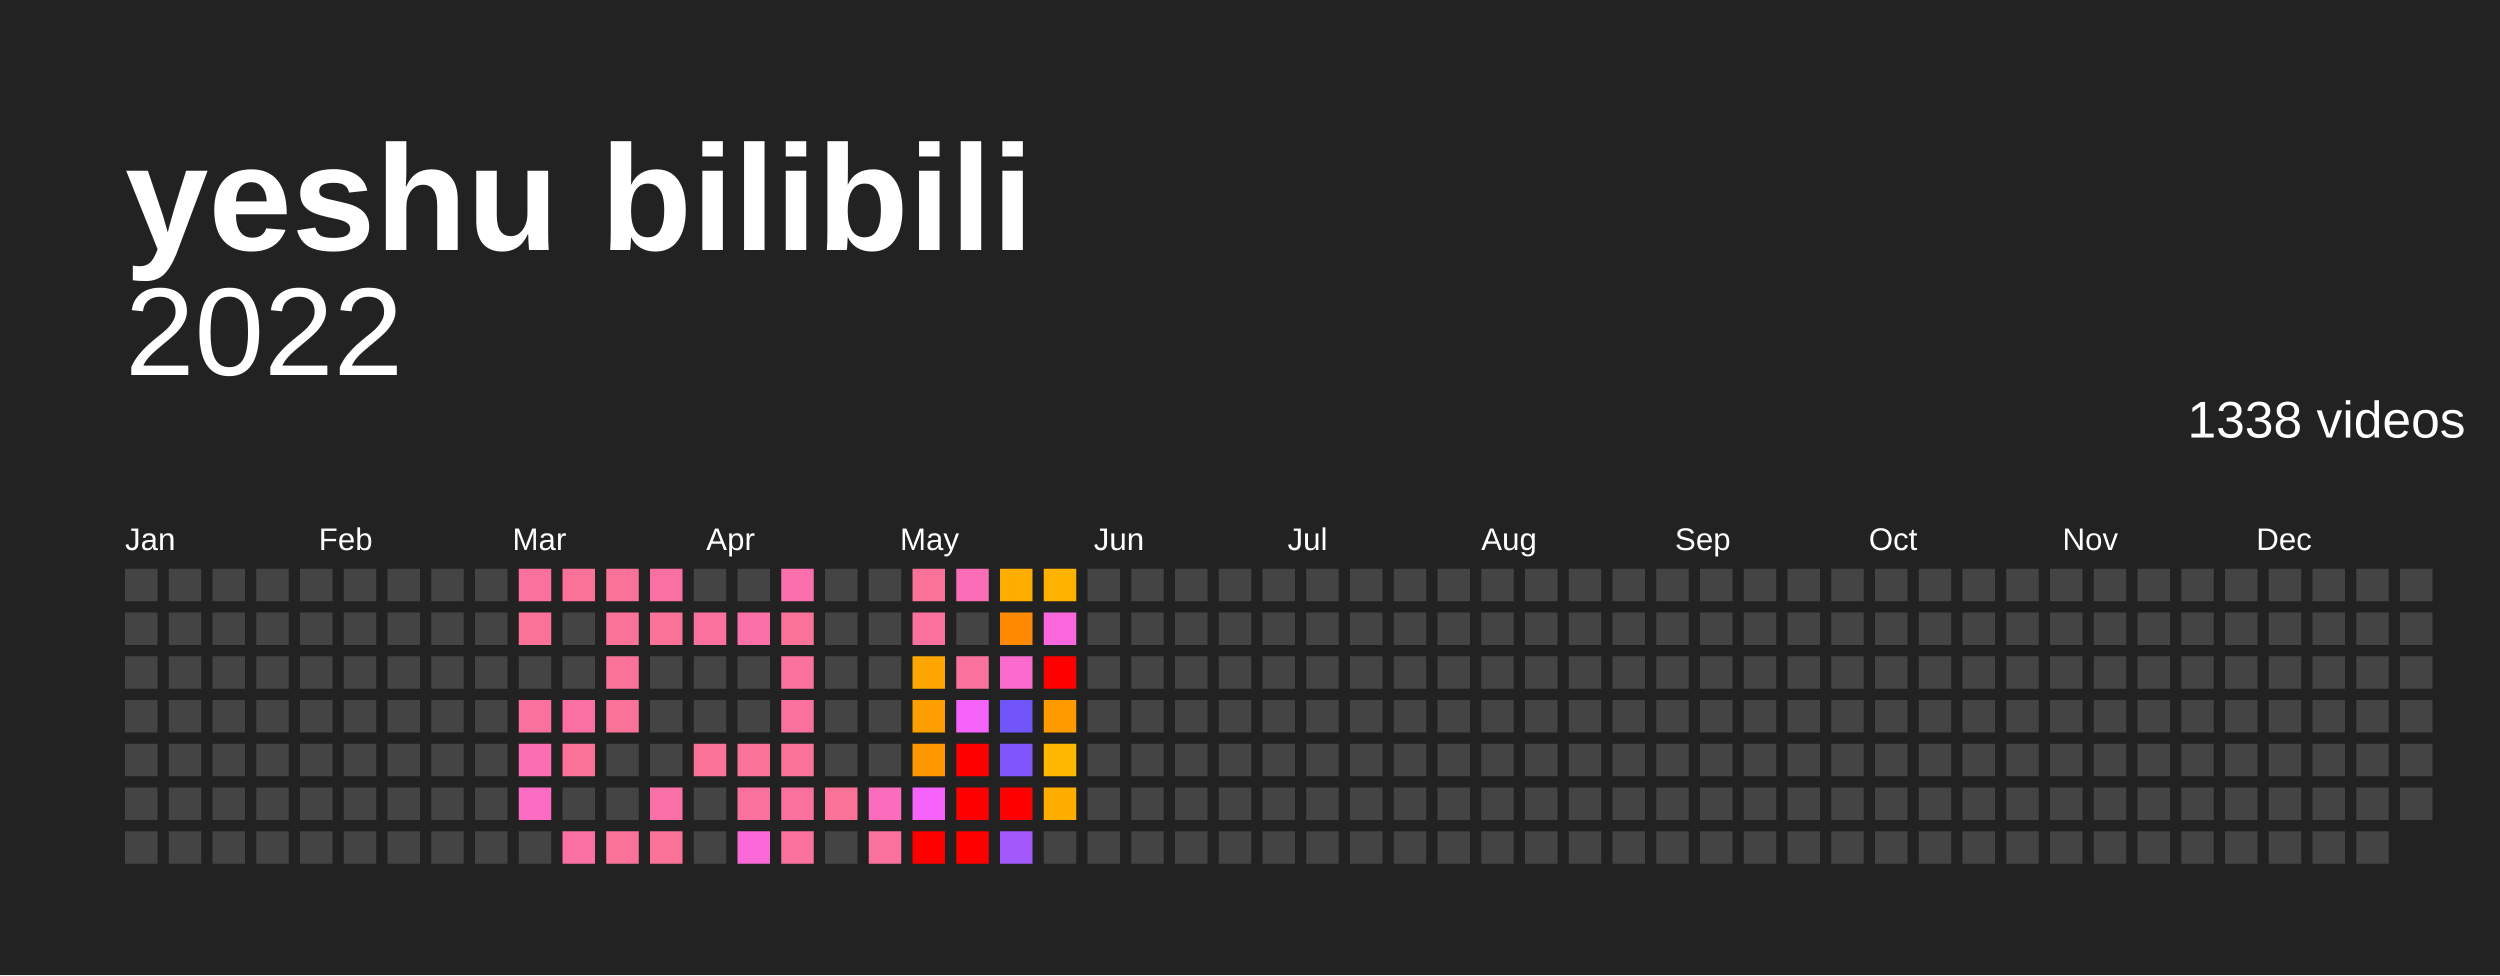
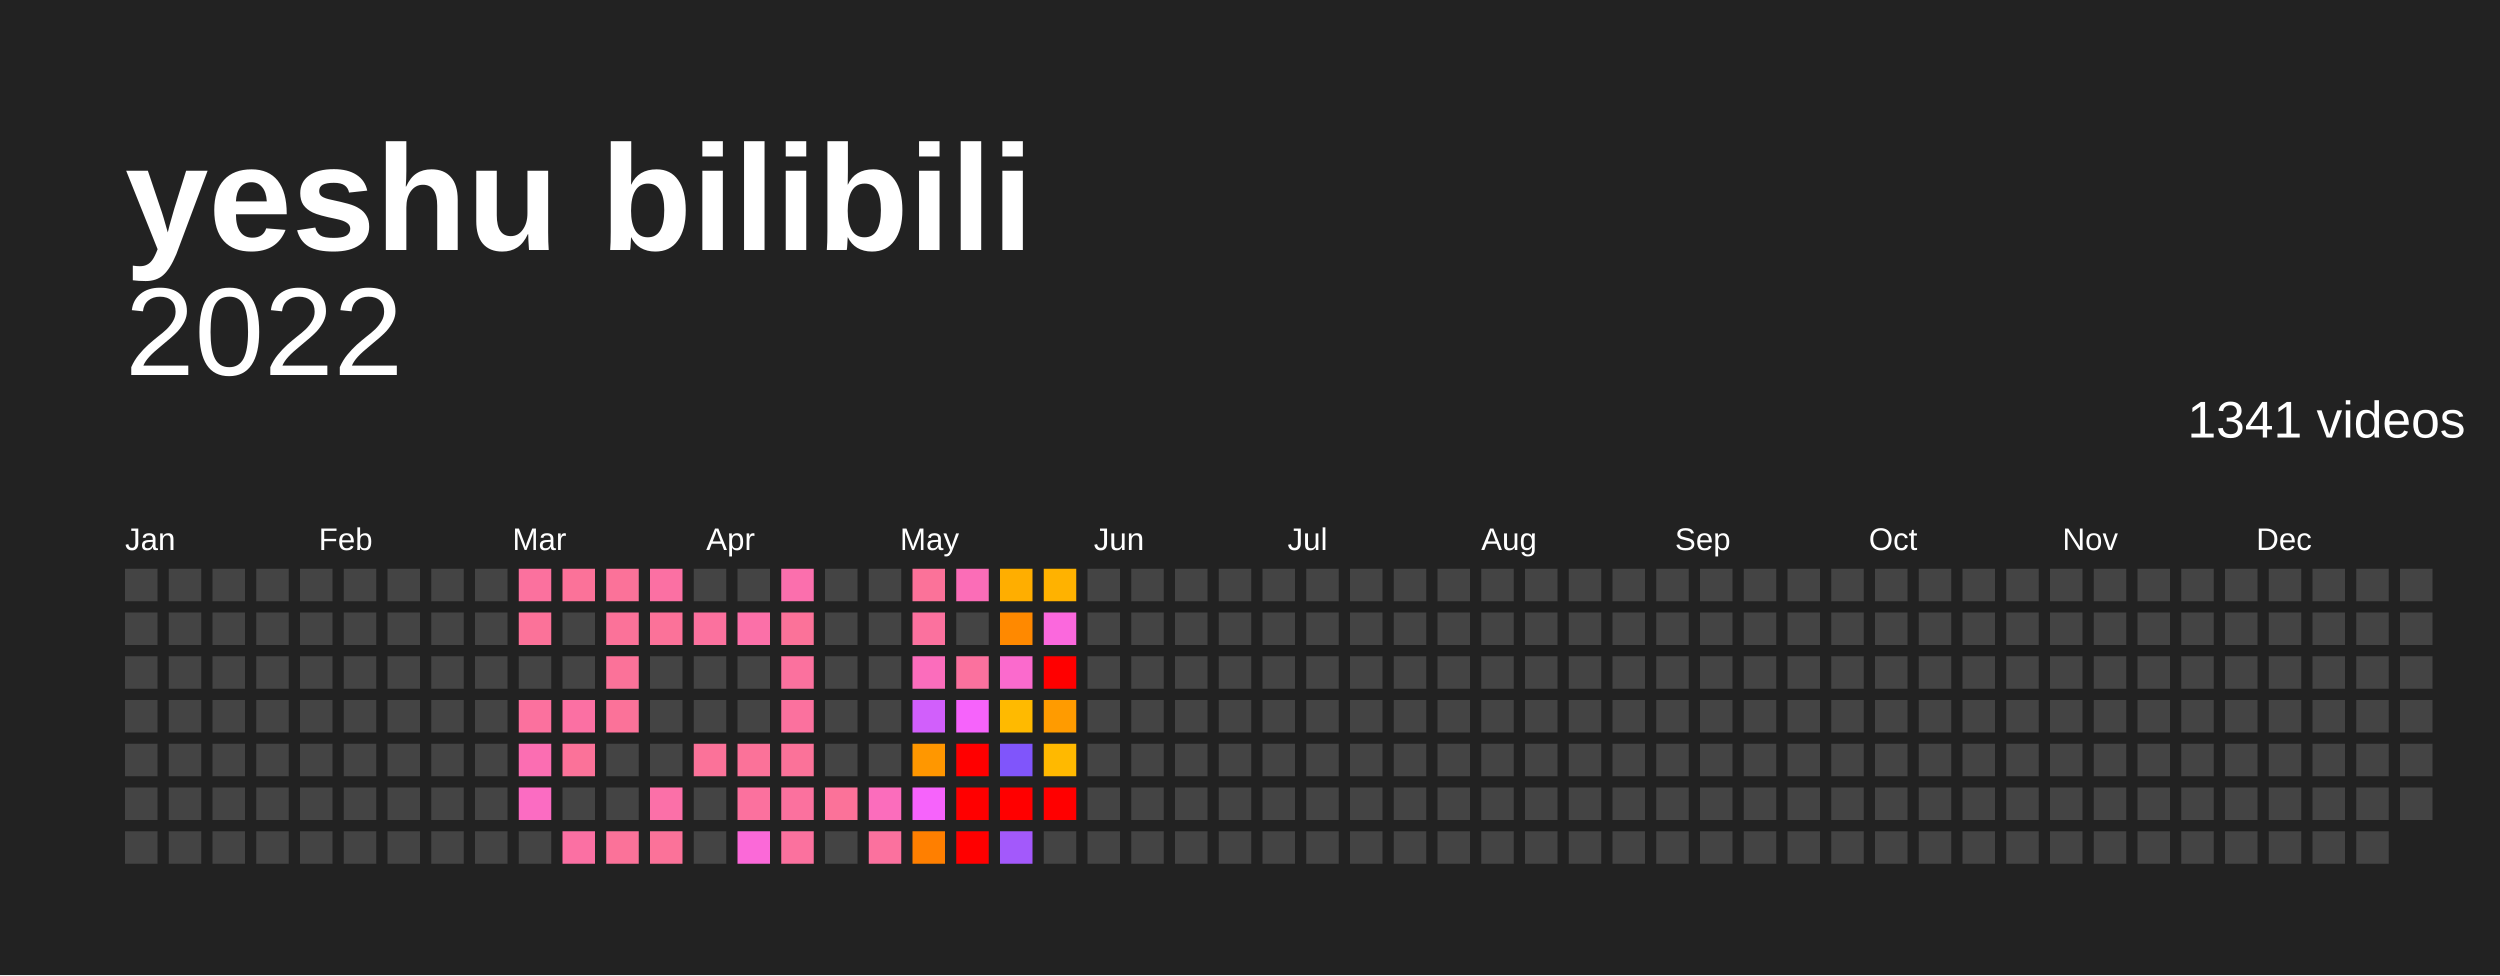
<svg xmlns="http://www.w3.org/2000/svg" baseProfile="full" height="78mm" version="1.1" viewBox="0,0,200,78" width="200mm">
  <defs />
  <rect fill="#222222" height="78" width="200" x="0" y="0" />
  <text fill="#FFFFFF" style="font-size:12px; font-family:Arial; font-weight:bold;" x="10" y="20">yeshu bilibili</text>
  <text alignment-baseline="hanging" fill="#FFFFFF" style="font-size:10.0px; font-family:Arial;" x="10" y="30">2022</text>
-   <text alignment-baseline="hanging" fill="#FFFFFF" style="font-size:4.125px; font-family:Arial;" x="175" y="35">1338 videos</text>
+   <text alignment-baseline="hanging" fill="#FFFFFF" style="font-size:4.125px; font-family:Arial;" x="175" y="35">1341 videos</text>
  <text fill="#FFFFFF" style="font-size:2.5px; font-family:Arial" x="10.0" y="44">Jan</text>
  <text fill="#FFFFFF" style="font-size:2.5px; font-family:Arial" x="25.5" y="44">Feb</text>
  <text fill="#FFFFFF" style="font-size:2.5px; font-family:Arial" x="41.0" y="44">Mar</text>
  <text fill="#FFFFFF" style="font-size:2.5px; font-family:Arial" x="56.5" y="44">Apr</text>
  <text fill="#FFFFFF" style="font-size:2.5px; font-family:Arial" x="72.0" y="44">May</text>
  <text fill="#FFFFFF" style="font-size:2.5px; font-family:Arial" x="87.5" y="44">Jun</text>
  <text fill="#FFFFFF" style="font-size:2.5px; font-family:Arial" x="103.0" y="44">Jul</text>
  <text fill="#FFFFFF" style="font-size:2.5px; font-family:Arial" x="118.5" y="44">Aug</text>
  <text fill="#FFFFFF" style="font-size:2.5px; font-family:Arial" x="134.0" y="44">Sep</text>
  <text fill="#FFFFFF" style="font-size:2.5px; font-family:Arial" x="149.5" y="44">Oct</text>
  <text fill="#FFFFFF" style="font-size:2.5px; font-family:Arial" x="165.0" y="44">Nov</text>
  <text fill="#FFFFFF" style="font-size:2.5px; font-family:Arial" x="180.5" y="44">Dec</text>
  <rect fill="#444444" height="2.6" width="2.6" x="10.0" y="45.5" />
  <rect fill="#444444" height="2.6" width="2.6" x="10.0" y="49.0" />
  <rect fill="#444444" height="2.6" width="2.6" x="10.0" y="52.5" />
  <rect fill="#444444" height="2.6" width="2.6" x="10.0" y="56.0" />
  <rect fill="#444444" height="2.6" width="2.6" x="10.0" y="59.5" />
  <rect fill="#444444" height="2.6" width="2.6" x="10.0" y="63.0" />
  <rect fill="#444444" height="2.6" width="2.6" x="10.0" y="66.5" />
  <rect fill="#444444" height="2.6" width="2.6" x="13.5" y="45.5" />
  <rect fill="#444444" height="2.6" width="2.6" x="13.5" y="49.0" />
  <rect fill="#444444" height="2.6" width="2.6" x="13.5" y="52.5" />
  <rect fill="#444444" height="2.6" width="2.6" x="13.5" y="56.0" />
  <rect fill="#444444" height="2.6" width="2.6" x="13.5" y="59.5" />
  <rect fill="#444444" height="2.6" width="2.6" x="13.5" y="63.0" />
  <rect fill="#444444" height="2.6" width="2.6" x="13.5" y="66.5" />
  <rect fill="#444444" height="2.6" width="2.6" x="17.0" y="45.5" />
  <rect fill="#444444" height="2.6" width="2.6" x="17.0" y="49.0" />
  <rect fill="#444444" height="2.6" width="2.6" x="17.0" y="52.5" />
  <rect fill="#444444" height="2.6" width="2.6" x="17.0" y="56.0" />
  <rect fill="#444444" height="2.6" width="2.6" x="17.0" y="59.5" />
  <rect fill="#444444" height="2.6" width="2.6" x="17.0" y="63.0" />
  <rect fill="#444444" height="2.6" width="2.6" x="17.0" y="66.5" />
  <rect fill="#444444" height="2.6" width="2.6" x="20.5" y="45.5" />
  <rect fill="#444444" height="2.6" width="2.6" x="20.5" y="49.0" />
  <rect fill="#444444" height="2.6" width="2.6" x="20.5" y="52.5" />
  <rect fill="#444444" height="2.6" width="2.6" x="20.5" y="56.0" />
  <rect fill="#444444" height="2.6" width="2.6" x="20.5" y="59.5" />
  <rect fill="#444444" height="2.6" width="2.6" x="20.5" y="63.0" />
  <rect fill="#444444" height="2.6" width="2.6" x="20.5" y="66.5" />
  <rect fill="#444444" height="2.6" width="2.6" x="24.0" y="45.5" />
  <rect fill="#444444" height="2.6" width="2.6" x="24.0" y="49.0" />
  <rect fill="#444444" height="2.6" width="2.6" x="24.0" y="52.5" />
  <rect fill="#444444" height="2.6" width="2.6" x="24.0" y="56.0" />
  <rect fill="#444444" height="2.6" width="2.6" x="24.0" y="59.5" />
  <rect fill="#444444" height="2.6" width="2.6" x="24.0" y="63.0" />
  <rect fill="#444444" height="2.6" width="2.6" x="24.0" y="66.5" />
  <rect fill="#444444" height="2.6" width="2.6" x="27.5" y="45.5" />
  <rect fill="#444444" height="2.6" width="2.6" x="27.5" y="49.0" />
  <rect fill="#444444" height="2.6" width="2.6" x="27.5" y="52.5" />
  <rect fill="#444444" height="2.6" width="2.6" x="27.5" y="56.0" />
  <rect fill="#444444" height="2.6" width="2.6" x="27.5" y="59.5" />
  <rect fill="#444444" height="2.6" width="2.6" x="27.5" y="63.0" />
  <rect fill="#444444" height="2.6" width="2.6" x="27.5" y="66.5" />
  <rect fill="#444444" height="2.6" width="2.6" x="31.0" y="45.5" />
  <rect fill="#444444" height="2.6" width="2.6" x="31.0" y="49.0" />
  <rect fill="#444444" height="2.6" width="2.6" x="31.0" y="52.5" />
  <rect fill="#444444" height="2.6" width="2.6" x="31.0" y="56.0" />
  <rect fill="#444444" height="2.6" width="2.6" x="31.0" y="59.5" />
  <rect fill="#444444" height="2.6" width="2.6" x="31.0" y="63.0" />
  <rect fill="#444444" height="2.6" width="2.6" x="31.0" y="66.5" />
  <rect fill="#444444" height="2.6" width="2.6" x="34.5" y="45.5" />
  <rect fill="#444444" height="2.6" width="2.6" x="34.5" y="49.0" />
  <rect fill="#444444" height="2.6" width="2.6" x="34.5" y="52.5" />
  <rect fill="#444444" height="2.6" width="2.6" x="34.5" y="56.0" />
  <rect fill="#444444" height="2.6" width="2.6" x="34.5" y="59.5" />
  <rect fill="#444444" height="2.6" width="2.6" x="34.5" y="63.0" />
  <rect fill="#444444" height="2.6" width="2.6" x="34.5" y="66.5" />
  <rect fill="#444444" height="2.6" width="2.6" x="38.0" y="45.5" />
  <rect fill="#444444" height="2.6" width="2.6" x="38.0" y="49.0" />
  <rect fill="#444444" height="2.6" width="2.6" x="38.0" y="52.5" />
  <rect fill="#444444" height="2.6" width="2.6" x="38.0" y="56.0" />
  <rect fill="#444444" height="2.6" width="2.6" x="38.0" y="59.5" />
  <rect fill="#444444" height="2.6" width="2.6" x="38.0" y="63.0" />
  <rect fill="#444444" height="2.6" width="2.6" x="38.0" y="66.5" />
  <rect fill="#fb719e" height="2.6" width="2.6" x="41.5" y="45.5" />
  <rect fill="#fb7299" height="2.6" width="2.6" x="41.5" y="49.0" />
  <rect fill="#444444" height="2.6" width="2.6" x="41.5" y="52.5" />
  <rect fill="#fb719e" height="2.6" width="2.6" x="41.5" y="56.0" />
  <rect fill="#fb6eb2" height="2.6" width="2.6" x="41.5" y="59.5" />
  <rect fill="#fb6cc2" height="2.6" width="2.6" x="41.5" y="63.0" />
  <rect fill="#444444" height="2.6" width="2.6" x="41.5" y="66.5" />
  <rect fill="#fb7299" height="2.6" width="2.6" x="45.0" y="45.5" />
  <rect fill="#444444" height="2.6" width="2.6" x="45.0" y="49.0" />
  <rect fill="#444444" height="2.6" width="2.6" x="45.0" y="52.5" />
  <rect fill="#fb70a3" height="2.6" width="2.6" x="45.0" y="56.0" />
  <rect fill="#fb7299" height="2.6" width="2.6" x="45.0" y="59.5" />
  <rect fill="#444444" height="2.6" width="2.6" x="45.0" y="63.0" />
  <rect fill="#fb70a3" height="2.6" width="2.6" x="45.0" y="66.5" />
  <rect fill="#fb7299" height="2.6" width="2.6" x="48.5" y="45.5" />
  <rect fill="#fb7299" height="2.6" width="2.6" x="48.5" y="49.0" />
  <rect fill="#fb7299" height="2.6" width="2.6" x="48.5" y="52.5" />
  <rect fill="#fb7299" height="2.6" width="2.6" x="48.5" y="56.0" />
  <rect fill="#444444" height="2.6" width="2.6" x="48.5" y="59.5" />
  <rect fill="#444444" height="2.6" width="2.6" x="48.5" y="63.0" />
  <rect fill="#fb7299" height="2.6" width="2.6" x="48.5" y="66.5" />
  <rect fill="#fb70a3" height="2.6" width="2.6" x="52.0" y="45.5" />
  <rect fill="#fb7299" height="2.6" width="2.6" x="52.0" y="49.0" />
  <rect fill="#444444" height="2.6" width="2.6" x="52.0" y="52.5" />
  <rect fill="#444444" height="2.6" width="2.6" x="52.0" y="56.0" />
  <rect fill="#444444" height="2.6" width="2.6" x="52.0" y="59.5" />
  <rect fill="#fb70a8" height="2.6" width="2.6" x="52.0" y="63.0" />
  <rect fill="#fb7299" height="2.6" width="2.6" x="52.0" y="66.5" />
  <rect fill="#444444" height="2.6" width="2.6" x="55.5" y="45.5" />
  <rect fill="#fb719e" height="2.6" width="2.6" x="55.5" y="49.0" />
  <rect fill="#444444" height="2.6" width="2.6" x="55.5" y="52.5" />
  <rect fill="#444444" height="2.6" width="2.6" x="55.5" y="56.0" />
  <rect fill="#fb7299" height="2.6" width="2.6" x="55.5" y="59.5" />
  <rect fill="#444444" height="2.6" width="2.6" x="55.5" y="63.0" />
  <rect fill="#444444" height="2.6" width="2.6" x="55.5" y="66.5" />
  <rect fill="#444444" height="2.6" width="2.6" x="59.0" y="45.5" />
  <rect fill="#fb70a8" height="2.6" width="2.6" x="59.0" y="49.0" />
  <rect fill="#444444" height="2.6" width="2.6" x="59.0" y="52.5" />
  <rect fill="#444444" height="2.6" width="2.6" x="59.0" y="56.0" />
  <rect fill="#fb7299" height="2.6" width="2.6" x="59.0" y="59.5" />
  <rect fill="#fb719e" height="2.6" width="2.6" x="59.0" y="63.0" />
  <rect fill="#fb69d8" height="2.6" width="2.6" x="59.0" y="66.5" />
  <rect fill="#fb6fad" height="2.6" width="2.6" x="62.5" y="45.5" />
  <rect fill="#fb7299" height="2.6" width="2.6" x="62.5" y="49.0" />
  <rect fill="#fb719e" height="2.6" width="2.6" x="62.5" y="52.5" />
  <rect fill="#fb719e" height="2.6" width="2.6" x="62.5" y="56.0" />
  <rect fill="#fb7299" height="2.6" width="2.6" x="62.5" y="59.5" />
  <rect fill="#fb719e" height="2.6" width="2.6" x="62.5" y="63.0" />
  <rect fill="#fb719e" height="2.6" width="2.6" x="62.5" y="66.5" />
  <rect fill="#444444" height="2.6" width="2.6" x="66.0" y="45.5" />
  <rect fill="#444444" height="2.6" width="2.6" x="66.0" y="49.0" />
  <rect fill="#444444" height="2.6" width="2.6" x="66.0" y="52.5" />
  <rect fill="#444444" height="2.6" width="2.6" x="66.0" y="56.0" />
  <rect fill="#444444" height="2.6" width="2.6" x="66.0" y="59.5" />
  <rect fill="#fb7299" height="2.6" width="2.6" x="66.0" y="63.0" />
  <rect fill="#444444" height="2.6" width="2.6" x="66.0" y="66.5" />
  <rect fill="#444444" height="2.6" width="2.6" x="69.5" y="45.5" />
  <rect fill="#444444" height="2.6" width="2.6" x="69.5" y="49.0" />
  <rect fill="#444444" height="2.6" width="2.6" x="69.5" y="52.5" />
  <rect fill="#444444" height="2.6" width="2.6" x="69.5" y="56.0" />
  <rect fill="#444444" height="2.6" width="2.6" x="69.5" y="59.5" />
  <rect fill="#fb6dbc" height="2.6" width="2.6" x="69.5" y="63.0" />
  <rect fill="#fb719e" height="2.6" width="2.6" x="69.5" y="66.5" />
  <rect fill="#fb7299" height="2.6" width="2.6" x="73.0" y="45.5" />
  <rect fill="#fb719e" height="2.6" width="2.6" x="73.0" y="49.0" />
-   <rect fill="#ffa700" height="2.6" width="2.6" x="73.0" y="52.5" />
-   <rect fill="#ff9e00" height="2.6" width="2.6" x="73.0" y="56.0" />
+   <rect fill="#fb6dbc" height="2.6" width="2.6" x="73.0" y="52.5" />
+   <rect fill="#d15ffb" height="2.6" width="2.6" x="73.0" y="56.0" />
  <rect fill="#ff9700" height="2.6" width="2.6" x="73.0" y="59.5" />
  <rect fill="#f663fb" height="2.6" width="2.6" x="73.0" y="63.0" />
-   <rect fill="red" height="2.6" width="2.6" x="73.0" y="66.5" />
+   <rect fill="#ff7f00" height="2.6" width="2.6" x="73.0" y="66.5" />
  <rect fill="#fb6db7" height="2.6" width="2.6" x="76.5" y="45.5" />
  <rect fill="#444444" height="2.6" width="2.6" x="76.5" y="49.0" />
  <rect fill="#fb719e" height="2.6" width="2.6" x="76.5" y="52.5" />
  <rect fill="#f663fb" height="2.6" width="2.6" x="76.5" y="56.0" />
  <rect fill="red" height="2.6" width="2.6" x="76.5" y="59.5" />
  <rect fill="red" height="2.6" width="2.6" x="76.5" y="63.0" />
  <rect fill="red" height="2.6" width="2.6" x="76.5" y="66.5" />
  <rect fill="#ffae00" height="2.6" width="2.6" x="80.0" y="45.5" />
  <rect fill="#ff8900" height="2.6" width="2.6" x="80.0" y="49.0" />
  <rect fill="#fb6acd" height="2.6" width="2.6" x="80.0" y="52.5" />
-   <rect fill="#7254fb" height="2.6" width="2.6" x="80.0" y="56.0" />
+   <rect fill="#ffba00" height="2.6" width="2.6" x="80.0" y="56.0" />
  <rect fill="#8055fb" height="2.6" width="2.6" x="80.0" y="59.5" />
  <rect fill="red" height="2.6" width="2.6" x="80.0" y="63.0" />
  <rect fill="#a359fb" height="2.6" width="2.6" x="80.0" y="66.5" />
  <rect fill="#ffb200" height="2.6" width="2.6" x="83.5" y="45.5" />
  <rect fill="#fb68dd" height="2.6" width="2.6" x="83.5" y="49.0" />
  <rect fill="red" height="2.6" width="2.6" x="83.5" y="52.5" />
  <rect fill="#ff9b00" height="2.6" width="2.6" x="83.5" y="56.0" />
-   <rect fill="#ffb700" height="2.6" width="2.6" x="83.5" y="59.5" />
-   <rect fill="#ffae00" height="2.6" width="2.6" x="83.5" y="63.0" />
+   <rect fill="#ffb900" height="2.6" width="2.6" x="83.5" y="59.5" />
+   <rect fill="red" height="2.6" width="2.6" x="83.5" y="63.0" />
  <rect fill="#444444" height="2.6" width="2.6" x="83.5" y="66.5" />
  <rect fill="#444444" height="2.6" width="2.6" x="87.0" y="45.5" />
  <rect fill="#444444" height="2.6" width="2.6" x="87.0" y="49.0" />
  <rect fill="#444444" height="2.6" width="2.6" x="87.0" y="52.5" />
  <rect fill="#444444" height="2.6" width="2.6" x="87.0" y="56.0" />
  <rect fill="#444444" height="2.6" width="2.6" x="87.0" y="59.5" />
  <rect fill="#444444" height="2.6" width="2.6" x="87.0" y="63.0" />
  <rect fill="#444444" height="2.6" width="2.6" x="87.0" y="66.5" />
  <rect fill="#444444" height="2.6" width="2.6" x="90.5" y="45.5" />
  <rect fill="#444444" height="2.6" width="2.6" x="90.5" y="49.0" />
  <rect fill="#444444" height="2.6" width="2.6" x="90.5" y="52.5" />
  <rect fill="#444444" height="2.6" width="2.6" x="90.5" y="56.0" />
  <rect fill="#444444" height="2.6" width="2.6" x="90.5" y="59.5" />
  <rect fill="#444444" height="2.6" width="2.6" x="90.5" y="63.0" />
  <rect fill="#444444" height="2.6" width="2.6" x="90.5" y="66.5" />
  <rect fill="#444444" height="2.6" width="2.6" x="94.0" y="45.5" />
  <rect fill="#444444" height="2.6" width="2.6" x="94.0" y="49.0" />
  <rect fill="#444444" height="2.6" width="2.6" x="94.0" y="52.5" />
  <rect fill="#444444" height="2.6" width="2.6" x="94.0" y="56.0" />
  <rect fill="#444444" height="2.6" width="2.6" x="94.0" y="59.5" />
  <rect fill="#444444" height="2.6" width="2.6" x="94.0" y="63.0" />
  <rect fill="#444444" height="2.6" width="2.6" x="94.0" y="66.5" />
  <rect fill="#444444" height="2.6" width="2.6" x="97.5" y="45.5" />
  <rect fill="#444444" height="2.6" width="2.6" x="97.5" y="49.0" />
  <rect fill="#444444" height="2.6" width="2.6" x="97.5" y="52.5" />
  <rect fill="#444444" height="2.6" width="2.6" x="97.5" y="56.0" />
  <rect fill="#444444" height="2.6" width="2.6" x="97.5" y="59.5" />
  <rect fill="#444444" height="2.6" width="2.6" x="97.5" y="63.0" />
  <rect fill="#444444" height="2.6" width="2.6" x="97.5" y="66.5" />
  <rect fill="#444444" height="2.6" width="2.6" x="101.0" y="45.5" />
  <rect fill="#444444" height="2.6" width="2.6" x="101.0" y="49.0" />
  <rect fill="#444444" height="2.6" width="2.6" x="101.0" y="52.5" />
  <rect fill="#444444" height="2.6" width="2.6" x="101.0" y="56.0" />
  <rect fill="#444444" height="2.6" width="2.6" x="101.0" y="59.5" />
  <rect fill="#444444" height="2.6" width="2.6" x="101.0" y="63.0" />
  <rect fill="#444444" height="2.6" width="2.6" x="101.0" y="66.5" />
  <rect fill="#444444" height="2.6" width="2.6" x="104.5" y="45.5" />
  <rect fill="#444444" height="2.6" width="2.6" x="104.5" y="49.0" />
  <rect fill="#444444" height="2.6" width="2.6" x="104.5" y="52.5" />
  <rect fill="#444444" height="2.6" width="2.6" x="104.5" y="56.0" />
  <rect fill="#444444" height="2.6" width="2.6" x="104.5" y="59.5" />
  <rect fill="#444444" height="2.6" width="2.6" x="104.5" y="63.0" />
  <rect fill="#444444" height="2.6" width="2.6" x="104.5" y="66.5" />
  <rect fill="#444444" height="2.6" width="2.6" x="108.0" y="45.5" />
  <rect fill="#444444" height="2.6" width="2.6" x="108.0" y="49.0" />
  <rect fill="#444444" height="2.6" width="2.6" x="108.0" y="52.5" />
  <rect fill="#444444" height="2.6" width="2.6" x="108.0" y="56.0" />
  <rect fill="#444444" height="2.6" width="2.6" x="108.0" y="59.5" />
  <rect fill="#444444" height="2.6" width="2.6" x="108.0" y="63.0" />
  <rect fill="#444444" height="2.6" width="2.6" x="108.0" y="66.5" />
  <rect fill="#444444" height="2.6" width="2.6" x="111.5" y="45.5" />
  <rect fill="#444444" height="2.6" width="2.6" x="111.5" y="49.0" />
  <rect fill="#444444" height="2.6" width="2.6" x="111.5" y="52.5" />
  <rect fill="#444444" height="2.6" width="2.6" x="111.5" y="56.0" />
  <rect fill="#444444" height="2.6" width="2.6" x="111.5" y="59.5" />
  <rect fill="#444444" height="2.6" width="2.6" x="111.5" y="63.0" />
  <rect fill="#444444" height="2.6" width="2.6" x="111.5" y="66.5" />
  <rect fill="#444444" height="2.6" width="2.6" x="115.0" y="45.5" />
  <rect fill="#444444" height="2.6" width="2.6" x="115.0" y="49.0" />
  <rect fill="#444444" height="2.6" width="2.6" x="115.0" y="52.5" />
  <rect fill="#444444" height="2.6" width="2.6" x="115.0" y="56.0" />
  <rect fill="#444444" height="2.6" width="2.6" x="115.0" y="59.5" />
  <rect fill="#444444" height="2.6" width="2.6" x="115.0" y="63.0" />
  <rect fill="#444444" height="2.6" width="2.6" x="115.0" y="66.5" />
  <rect fill="#444444" height="2.6" width="2.6" x="118.5" y="45.5" />
  <rect fill="#444444" height="2.6" width="2.6" x="118.5" y="49.0" />
  <rect fill="#444444" height="2.6" width="2.6" x="118.5" y="52.5" />
  <rect fill="#444444" height="2.6" width="2.6" x="118.5" y="56.0" />
  <rect fill="#444444" height="2.6" width="2.6" x="118.5" y="59.5" />
  <rect fill="#444444" height="2.6" width="2.6" x="118.5" y="63.0" />
  <rect fill="#444444" height="2.6" width="2.6" x="118.5" y="66.5" />
  <rect fill="#444444" height="2.6" width="2.6" x="122.0" y="45.5" />
  <rect fill="#444444" height="2.6" width="2.6" x="122.0" y="49.0" />
  <rect fill="#444444" height="2.6" width="2.6" x="122.0" y="52.5" />
  <rect fill="#444444" height="2.6" width="2.6" x="122.0" y="56.0" />
  <rect fill="#444444" height="2.6" width="2.6" x="122.0" y="59.5" />
  <rect fill="#444444" height="2.6" width="2.6" x="122.0" y="63.0" />
  <rect fill="#444444" height="2.6" width="2.6" x="122.0" y="66.5" />
  <rect fill="#444444" height="2.6" width="2.6" x="125.5" y="45.5" />
  <rect fill="#444444" height="2.6" width="2.6" x="125.5" y="49.0" />
  <rect fill="#444444" height="2.6" width="2.6" x="125.5" y="52.5" />
  <rect fill="#444444" height="2.6" width="2.6" x="125.5" y="56.0" />
  <rect fill="#444444" height="2.6" width="2.6" x="125.5" y="59.5" />
  <rect fill="#444444" height="2.6" width="2.6" x="125.5" y="63.0" />
  <rect fill="#444444" height="2.6" width="2.6" x="125.5" y="66.5" />
  <rect fill="#444444" height="2.6" width="2.6" x="129.0" y="45.5" />
  <rect fill="#444444" height="2.6" width="2.6" x="129.0" y="49.0" />
  <rect fill="#444444" height="2.6" width="2.6" x="129.0" y="52.5" />
  <rect fill="#444444" height="2.6" width="2.6" x="129.0" y="56.0" />
  <rect fill="#444444" height="2.6" width="2.6" x="129.0" y="59.5" />
  <rect fill="#444444" height="2.6" width="2.6" x="129.0" y="63.0" />
  <rect fill="#444444" height="2.6" width="2.6" x="129.0" y="66.5" />
  <rect fill="#444444" height="2.6" width="2.6" x="132.5" y="45.5" />
  <rect fill="#444444" height="2.6" width="2.6" x="132.5" y="49.0" />
  <rect fill="#444444" height="2.6" width="2.6" x="132.5" y="52.5" />
  <rect fill="#444444" height="2.6" width="2.6" x="132.5" y="56.0" />
  <rect fill="#444444" height="2.6" width="2.6" x="132.5" y="59.5" />
  <rect fill="#444444" height="2.6" width="2.6" x="132.5" y="63.0" />
  <rect fill="#444444" height="2.6" width="2.6" x="132.5" y="66.5" />
  <rect fill="#444444" height="2.6" width="2.6" x="136.0" y="45.5" />
  <rect fill="#444444" height="2.6" width="2.6" x="136.0" y="49.0" />
  <rect fill="#444444" height="2.6" width="2.6" x="136.0" y="52.5" />
  <rect fill="#444444" height="2.6" width="2.6" x="136.0" y="56.0" />
  <rect fill="#444444" height="2.6" width="2.6" x="136.0" y="59.5" />
  <rect fill="#444444" height="2.6" width="2.6" x="136.0" y="63.0" />
  <rect fill="#444444" height="2.6" width="2.6" x="136.0" y="66.5" />
  <rect fill="#444444" height="2.6" width="2.6" x="139.5" y="45.5" />
  <rect fill="#444444" height="2.6" width="2.6" x="139.5" y="49.0" />
  <rect fill="#444444" height="2.6" width="2.6" x="139.5" y="52.5" />
  <rect fill="#444444" height="2.6" width="2.6" x="139.5" y="56.0" />
  <rect fill="#444444" height="2.6" width="2.6" x="139.5" y="59.5" />
  <rect fill="#444444" height="2.6" width="2.6" x="139.5" y="63.0" />
  <rect fill="#444444" height="2.6" width="2.6" x="139.5" y="66.5" />
  <rect fill="#444444" height="2.6" width="2.6" x="143.0" y="45.5" />
  <rect fill="#444444" height="2.6" width="2.6" x="143.0" y="49.0" />
  <rect fill="#444444" height="2.6" width="2.6" x="143.0" y="52.5" />
  <rect fill="#444444" height="2.6" width="2.6" x="143.0" y="56.0" />
  <rect fill="#444444" height="2.6" width="2.6" x="143.0" y="59.5" />
  <rect fill="#444444" height="2.6" width="2.6" x="143.0" y="63.0" />
  <rect fill="#444444" height="2.6" width="2.6" x="143.0" y="66.5" />
  <rect fill="#444444" height="2.6" width="2.6" x="146.5" y="45.5" />
  <rect fill="#444444" height="2.6" width="2.6" x="146.5" y="49.0" />
  <rect fill="#444444" height="2.6" width="2.6" x="146.5" y="52.5" />
  <rect fill="#444444" height="2.6" width="2.6" x="146.5" y="56.0" />
  <rect fill="#444444" height="2.6" width="2.6" x="146.5" y="59.5" />
  <rect fill="#444444" height="2.6" width="2.6" x="146.5" y="63.0" />
  <rect fill="#444444" height="2.6" width="2.6" x="146.5" y="66.5" />
  <rect fill="#444444" height="2.6" width="2.6" x="150.0" y="45.5" />
  <rect fill="#444444" height="2.6" width="2.6" x="150.0" y="49.0" />
  <rect fill="#444444" height="2.6" width="2.6" x="150.0" y="52.5" />
  <rect fill="#444444" height="2.6" width="2.6" x="150.0" y="56.0" />
  <rect fill="#444444" height="2.6" width="2.6" x="150.0" y="59.5" />
  <rect fill="#444444" height="2.6" width="2.6" x="150.0" y="63.0" />
  <rect fill="#444444" height="2.6" width="2.6" x="150.0" y="66.5" />
  <rect fill="#444444" height="2.6" width="2.6" x="153.5" y="45.5" />
  <rect fill="#444444" height="2.6" width="2.6" x="153.5" y="49.0" />
  <rect fill="#444444" height="2.6" width="2.6" x="153.5" y="52.5" />
  <rect fill="#444444" height="2.6" width="2.6" x="153.5" y="56.0" />
  <rect fill="#444444" height="2.6" width="2.6" x="153.5" y="59.5" />
  <rect fill="#444444" height="2.6" width="2.6" x="153.5" y="63.0" />
  <rect fill="#444444" height="2.6" width="2.6" x="153.5" y="66.5" />
  <rect fill="#444444" height="2.6" width="2.6" x="157.0" y="45.5" />
  <rect fill="#444444" height="2.6" width="2.6" x="157.0" y="49.0" />
  <rect fill="#444444" height="2.6" width="2.6" x="157.0" y="52.5" />
  <rect fill="#444444" height="2.6" width="2.6" x="157.0" y="56.0" />
  <rect fill="#444444" height="2.6" width="2.6" x="157.0" y="59.5" />
  <rect fill="#444444" height="2.6" width="2.6" x="157.0" y="63.0" />
  <rect fill="#444444" height="2.6" width="2.6" x="157.0" y="66.5" />
  <rect fill="#444444" height="2.6" width="2.6" x="160.5" y="45.5" />
  <rect fill="#444444" height="2.6" width="2.6" x="160.5" y="49.0" />
  <rect fill="#444444" height="2.6" width="2.6" x="160.5" y="52.5" />
  <rect fill="#444444" height="2.6" width="2.6" x="160.5" y="56.0" />
  <rect fill="#444444" height="2.6" width="2.6" x="160.5" y="59.5" />
  <rect fill="#444444" height="2.6" width="2.6" x="160.5" y="63.0" />
  <rect fill="#444444" height="2.6" width="2.6" x="160.5" y="66.5" />
  <rect fill="#444444" height="2.6" width="2.6" x="164.0" y="45.5" />
  <rect fill="#444444" height="2.6" width="2.6" x="164.0" y="49.0" />
  <rect fill="#444444" height="2.6" width="2.6" x="164.0" y="52.5" />
  <rect fill="#444444" height="2.6" width="2.6" x="164.0" y="56.0" />
  <rect fill="#444444" height="2.6" width="2.6" x="164.0" y="59.5" />
  <rect fill="#444444" height="2.6" width="2.6" x="164.0" y="63.0" />
  <rect fill="#444444" height="2.6" width="2.6" x="164.0" y="66.5" />
  <rect fill="#444444" height="2.6" width="2.6" x="167.5" y="45.5" />
  <rect fill="#444444" height="2.6" width="2.6" x="167.5" y="49.0" />
  <rect fill="#444444" height="2.6" width="2.6" x="167.5" y="52.5" />
  <rect fill="#444444" height="2.6" width="2.6" x="167.5" y="56.0" />
  <rect fill="#444444" height="2.6" width="2.6" x="167.5" y="59.5" />
  <rect fill="#444444" height="2.6" width="2.6" x="167.5" y="63.0" />
  <rect fill="#444444" height="2.6" width="2.6" x="167.5" y="66.5" />
  <rect fill="#444444" height="2.6" width="2.6" x="171.0" y="45.5" />
  <rect fill="#444444" height="2.6" width="2.6" x="171.0" y="49.0" />
  <rect fill="#444444" height="2.6" width="2.6" x="171.0" y="52.5" />
  <rect fill="#444444" height="2.6" width="2.6" x="171.0" y="56.0" />
  <rect fill="#444444" height="2.6" width="2.6" x="171.0" y="59.5" />
  <rect fill="#444444" height="2.6" width="2.6" x="171.0" y="63.0" />
  <rect fill="#444444" height="2.6" width="2.6" x="171.0" y="66.5" />
  <rect fill="#444444" height="2.6" width="2.6" x="174.5" y="45.5" />
  <rect fill="#444444" height="2.6" width="2.6" x="174.5" y="49.0" />
  <rect fill="#444444" height="2.6" width="2.6" x="174.5" y="52.5" />
  <rect fill="#444444" height="2.6" width="2.6" x="174.5" y="56.0" />
  <rect fill="#444444" height="2.6" width="2.6" x="174.5" y="59.5" />
  <rect fill="#444444" height="2.6" width="2.6" x="174.5" y="63.0" />
  <rect fill="#444444" height="2.6" width="2.6" x="174.5" y="66.5" />
  <rect fill="#444444" height="2.6" width="2.6" x="178.0" y="45.5" />
  <rect fill="#444444" height="2.6" width="2.6" x="178.0" y="49.0" />
  <rect fill="#444444" height="2.6" width="2.6" x="178.0" y="52.5" />
  <rect fill="#444444" height="2.6" width="2.6" x="178.0" y="56.0" />
  <rect fill="#444444" height="2.6" width="2.6" x="178.0" y="59.5" />
  <rect fill="#444444" height="2.6" width="2.6" x="178.0" y="63.0" />
  <rect fill="#444444" height="2.6" width="2.6" x="178.0" y="66.5" />
  <rect fill="#444444" height="2.6" width="2.6" x="181.5" y="45.5" />
  <rect fill="#444444" height="2.6" width="2.6" x="181.5" y="49.0" />
  <rect fill="#444444" height="2.6" width="2.6" x="181.5" y="52.5" />
  <rect fill="#444444" height="2.6" width="2.6" x="181.5" y="56.0" />
  <rect fill="#444444" height="2.6" width="2.6" x="181.5" y="59.5" />
  <rect fill="#444444" height="2.6" width="2.6" x="181.5" y="63.0" />
  <rect fill="#444444" height="2.6" width="2.6" x="181.5" y="66.5" />
  <rect fill="#444444" height="2.6" width="2.6" x="185.0" y="45.5" />
  <rect fill="#444444" height="2.6" width="2.6" x="185.0" y="49.0" />
  <rect fill="#444444" height="2.6" width="2.6" x="185.0" y="52.5" />
  <rect fill="#444444" height="2.6" width="2.6" x="185.0" y="56.0" />
  <rect fill="#444444" height="2.6" width="2.6" x="185.0" y="59.5" />
  <rect fill="#444444" height="2.6" width="2.6" x="185.0" y="63.0" />
  <rect fill="#444444" height="2.6" width="2.6" x="185.0" y="66.5" />
  <rect fill="#444444" height="2.6" width="2.6" x="188.5" y="45.5" />
  <rect fill="#444444" height="2.6" width="2.6" x="188.5" y="49.0" />
  <rect fill="#444444" height="2.6" width="2.6" x="188.5" y="52.5" />
  <rect fill="#444444" height="2.6" width="2.6" x="188.5" y="56.0" />
  <rect fill="#444444" height="2.6" width="2.6" x="188.5" y="59.5" />
  <rect fill="#444444" height="2.6" width="2.6" x="188.5" y="63.0" />
  <rect fill="#444444" height="2.6" width="2.6" x="188.5" y="66.5" />
  <rect fill="#444444" height="2.6" width="2.6" x="192.0" y="45.5" />
  <rect fill="#444444" height="2.6" width="2.6" x="192.0" y="49.0" />
  <rect fill="#444444" height="2.6" width="2.6" x="192.0" y="52.5" />
  <rect fill="#444444" height="2.6" width="2.6" x="192.0" y="56.0" />
  <rect fill="#444444" height="2.6" width="2.6" x="192.0" y="59.5" />
  <rect fill="#444444" height="2.6" width="2.6" x="192.0" y="63.0" />
</svg>
